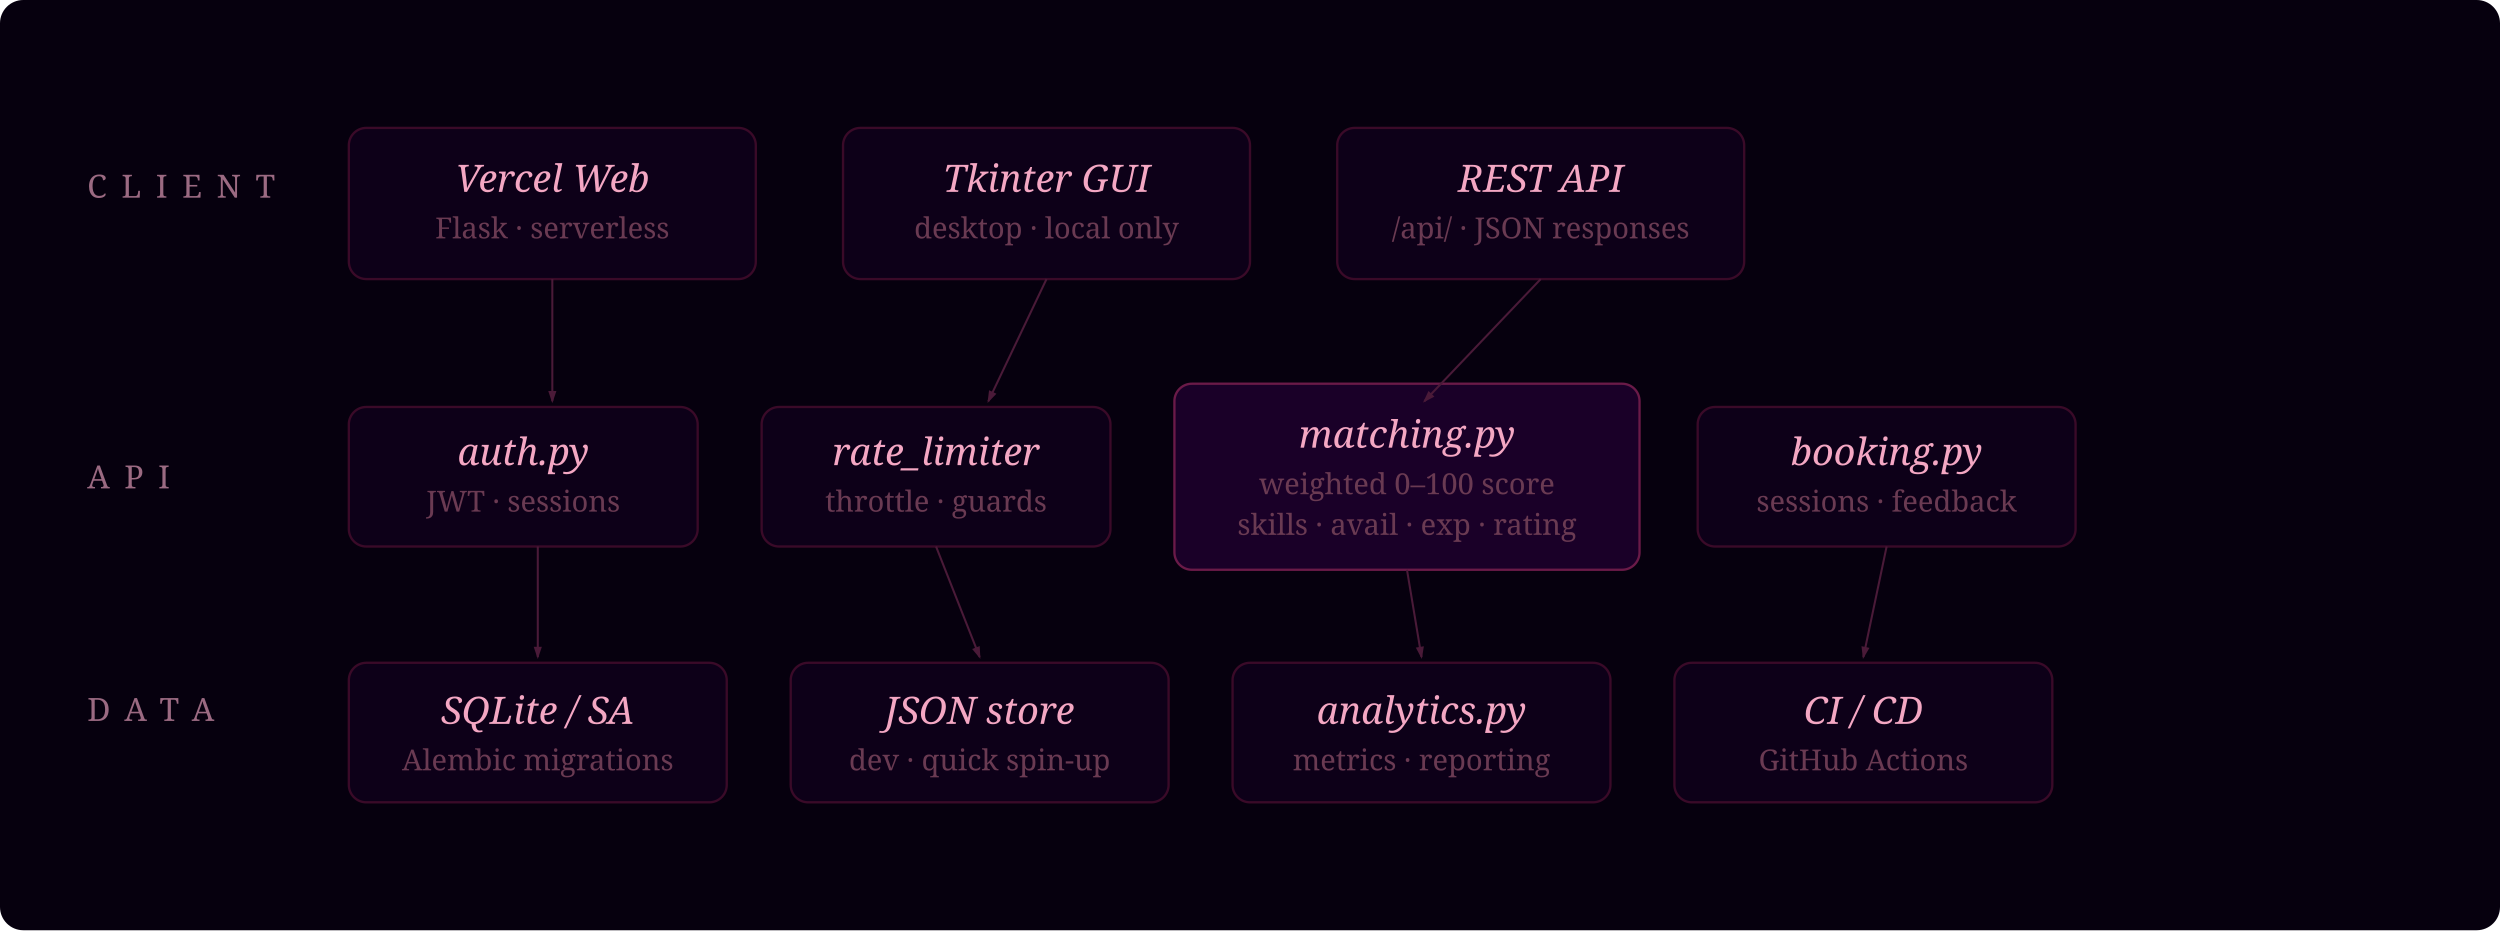
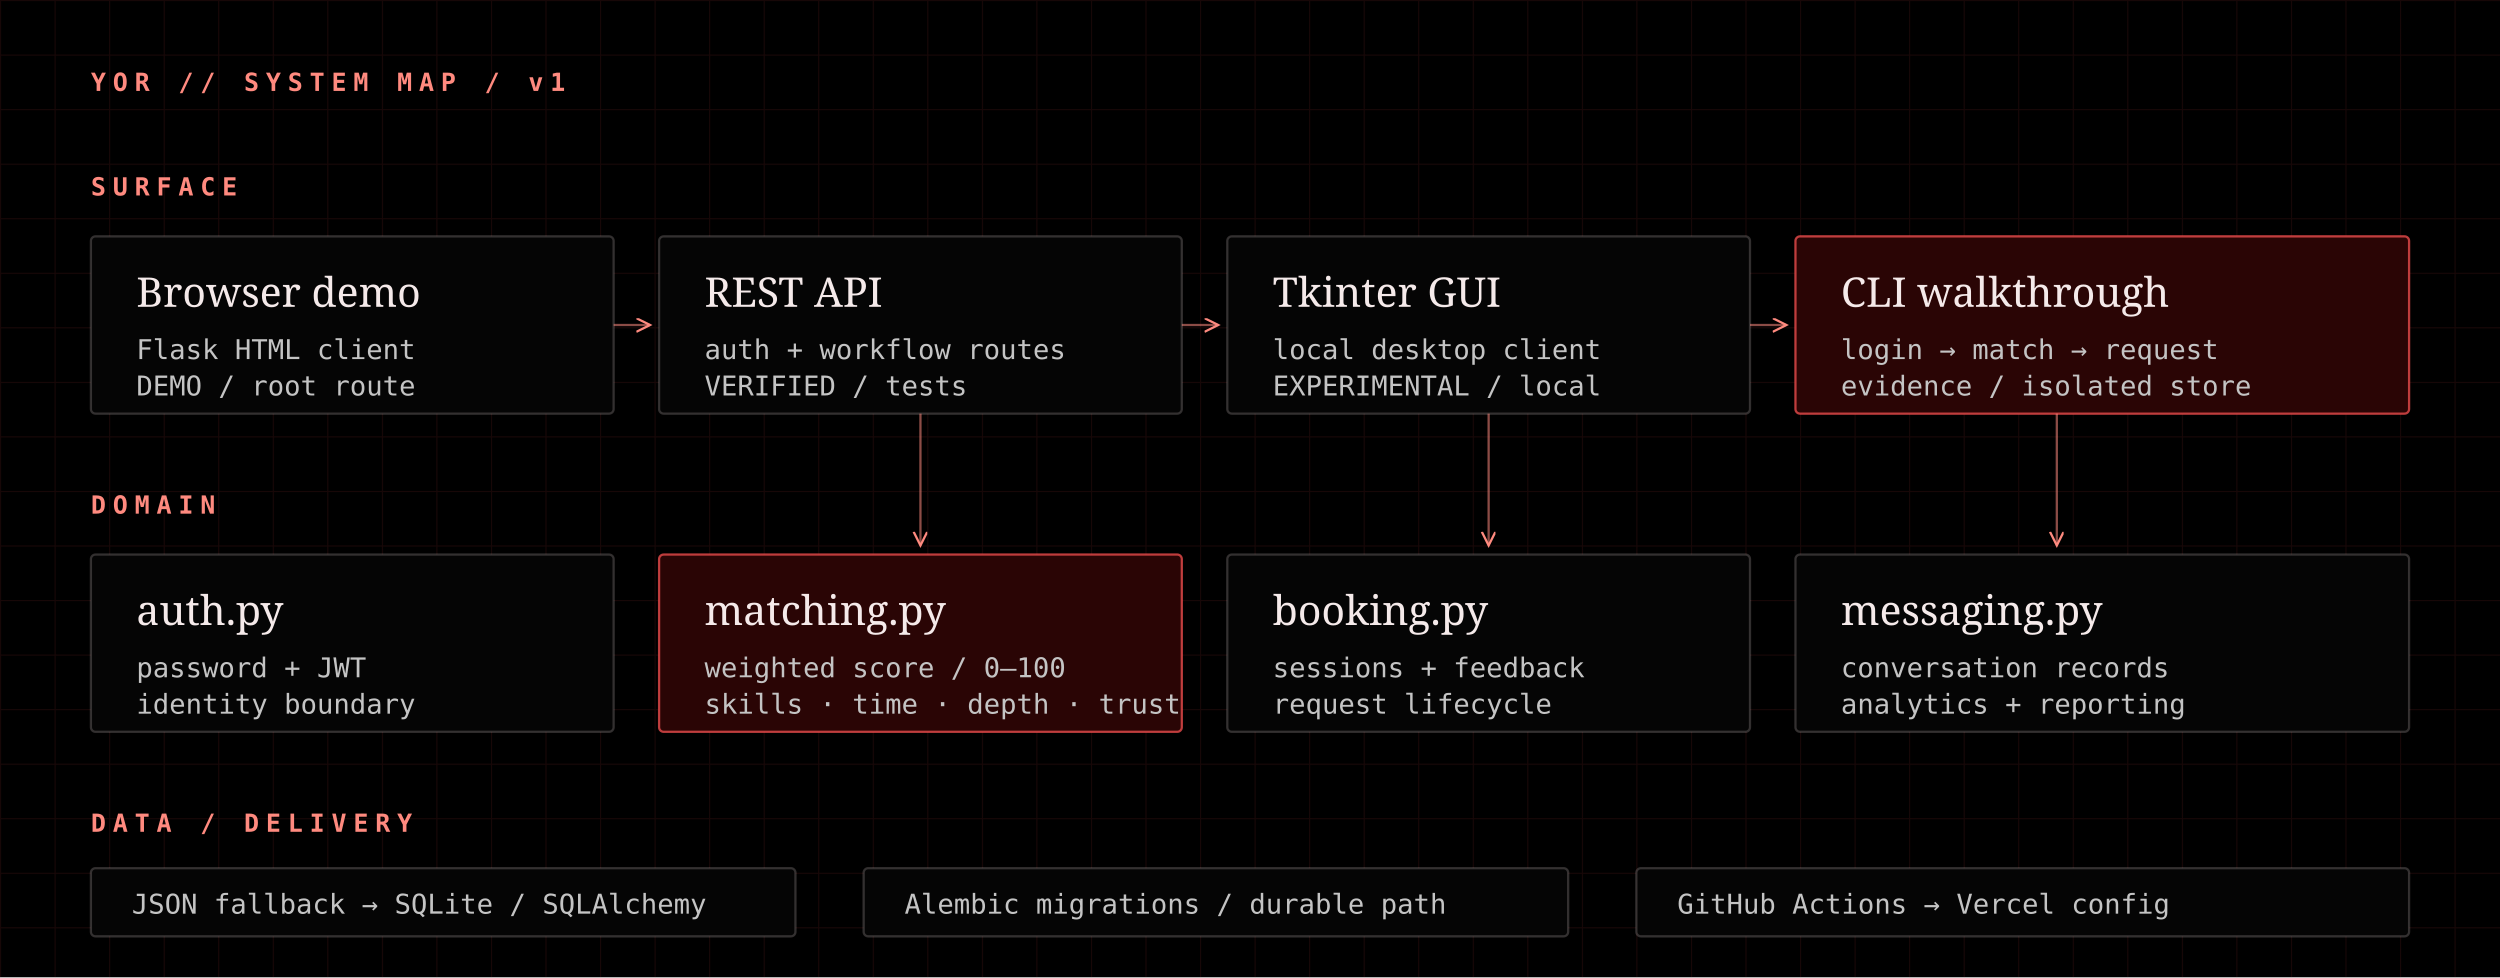
- <svg xmlns="http://www.w3.org/2000/svg" width="860" height="320" viewBox="0 0 860 320">
+ <svg xmlns="http://www.w3.org/2000/svg" width="1100" height="430" viewBox="0 0 1100 430" fill="none">
  <defs>
+     <pattern id="grid" width="24" height="24" patternUnits="userSpaceOnUse">
+       <path d="M24 0H0V24" stroke="#E84B4B" stroke-opacity=".1" />
+     </pattern>
+     <marker id="arrow" markerWidth="8" markerHeight="8" refX="6" refY="3" orient="auto">
+       <path d="M0 0L6 3L0 6" stroke="#FF8A7F" stroke-width="1" />
+     </marker>
    <style>
- .box{fill:#0d0018;stroke:#3a0a28;stroke-width:0.8}
- .eng{fill:#1a0028;stroke:#6a1a48;stroke-width:0.8}
- .lbl{font-family:Georgia,serif;font-size:11px;fill:#9b6a82;letter-spacing:5px}
- .title{font-family:Georgia,serif;font-size:13px;font-style:italic;fill:#f4a7c3}
- .sub{font-family:Georgia,serif;font-size:10px;fill:#6a3a52}
- .arr{stroke:#4a1a38;stroke-width:0.7;fill:none;marker-end:url(#arrowhead)}
- </style>
-     <marker id="arrowhead" markerWidth="6" markerHeight="4" refX="5" refY="2" orient="auto">
-       <polygon points="0 0, 6 2, 0 4" fill="#4a1a38" />
-     </marker>
+       .label{font:600 11px Consolas,monospace;letter-spacing:3px;fill:#FF8A7F}
+       .title{font:18px Georgia,serif;fill:#F5EAEA}
+       .copy{font:12px Consolas,monospace;fill:#C4C4C4}
+       .box{fill:#050505;stroke:#F5EAEA;stroke-opacity:.2}
+       .hot{fill:#2A0505;stroke:#E84B4B;stroke-opacity:.8}
+       .link{stroke:#FF8A7F;stroke-opacity:.55;stroke-width:1;marker-end:url(#arrow)}
+     </style>
  </defs>
-   <rect width="860" height="320" fill="#06000e" rx="8" />
-   <text x="30" y="68" class="lbl">CLIENT</text>
-   <text x="30" y="168" class="lbl">API</text>
-   <text x="30" y="248" class="lbl">DATA</text>
-   <rect x="120" y="44" width="140" height="52" rx="6" class="box" />
-   <text x="190" y="66" class="title" text-anchor="middle">Vercel Web</text>
-   <text x="190" y="82" class="sub" text-anchor="middle">Flask · serverless</text>
-   <rect x="290" y="44" width="140" height="52" rx="6" class="box" />
-   <text x="360" y="66" class="title" text-anchor="middle">Tkinter GUI</text>
-   <text x="360" y="82" class="sub" text-anchor="middle">desktop · local only</text>
-   <rect x="460" y="44" width="140" height="52" rx="6" class="box" />
-   <text x="530" y="66" class="title" text-anchor="middle">REST API</text>
-   <text x="530" y="82" class="sub" text-anchor="middle">/api/ · JSON responses</text>
-   <rect x="120" y="140" width="120" height="48" rx="6" class="box" />
-   <text x="180" y="160" class="title" text-anchor="middle">auth.py</text>
-   <text x="180" y="176" class="sub" text-anchor="middle">JWT · sessions</text>
-   <rect x="262" y="140" width="120" height="48" rx="6" class="box" />
-   <text x="322" y="160" class="title" text-anchor="middle">rate_limiter</text>
-   <text x="322" y="176" class="sub" text-anchor="middle">throttle · guards</text>
-   <rect x="404" y="132" width="160" height="64" rx="6" class="eng" />
-   <text x="484" y="154" class="title" text-anchor="middle">matching.py</text>
-   <text x="484" y="170" class="sub" text-anchor="middle">weighted 0–100 score</text>
-   <text x="484" y="184" class="sub" text-anchor="middle">skills · avail · exp · rating</text>
-   <rect x="584" y="140" width="130" height="48" rx="6" class="box" />
-   <text x="649" y="160" class="title" text-anchor="middle">booking.py</text>
-   <text x="649" y="176" class="sub" text-anchor="middle">sessions · feedback</text>
-   <rect x="120" y="228" width="130" height="48" rx="6" class="box" />
-   <text x="185" y="249" class="title" text-anchor="middle">SQLite / SA</text>
-   <text x="185" y="265" class="sub" text-anchor="middle">Alembic migrations</text>
-   <rect x="272" y="228" width="130" height="48" rx="6" class="box" />
-   <text x="337" y="249" class="title" text-anchor="middle">JSON store</text>
-   <text x="337" y="265" class="sub" text-anchor="middle">dev · quick spin-up</text>
-   <rect x="424" y="228" width="130" height="48" rx="6" class="box" />
-   <text x="489" y="249" class="title" text-anchor="middle">analytics.py</text>
-   <text x="489" y="265" class="sub" text-anchor="middle">metrics · reporting</text>
-   <rect x="576" y="228" width="130" height="48" rx="6" class="box" />
-   <text x="641" y="249" class="title" text-anchor="middle">CI / CD</text>
-   <text x="641" y="265" class="sub" text-anchor="middle">GitHub Actions</text>
-   <line x1="190" y1="96" x2="190" y2="138" class="arr" />
-   <line x1="360" y1="96" x2="340" y2="138" class="arr" />
-   <line x1="530" y1="96" x2="490" y2="138" class="arr" />
-   <line x1="185" y1="188" x2="185" y2="226" class="arr" />
-   <line x1="322" y1="188" x2="337" y2="226" class="arr" />
-   <line x1="484" y1="196" x2="489" y2="226" class="arr" />
-   <line x1="649" y1="188" x2="641" y2="226" class="arr" />
+   <rect width="1100" height="430" fill="#000000" />
+   <rect width="1100" height="430" fill="url(#grid)" />
+   <text x="40" y="40" class="label">YOR // SYSTEM MAP / v1</text>
+   <text x="40" y="86" class="label">SURFACE</text>
+   <rect x="40" y="104" width="230" height="78" rx="2" class="box" />
+   <text x="60" y="135" class="title">Browser demo</text>
+   <text x="60" y="158" class="copy">Flask HTML client</text>
+   <text x="60" y="174" class="copy">DEMO / root route</text>
+   <rect x="290" y="104" width="230" height="78" rx="2" class="box" />
+   <text x="310" y="135" class="title">REST API</text>
+   <text x="310" y="158" class="copy">auth + workflow routes</text>
+   <text x="310" y="174" class="copy">VERIFIED / tests</text>
+   <rect x="540" y="104" width="230" height="78" rx="2" class="box" />
+   <text x="560" y="135" class="title">Tkinter GUI</text>
+   <text x="560" y="158" class="copy">local desktop client</text>
+   <text x="560" y="174" class="copy">EXPERIMENTAL / local</text>
+   <rect x="790" y="104" width="270" height="78" rx="2" class="hot" />
+   <text x="810" y="135" class="title">CLI walkthrough</text>
+   <text x="810" y="158" class="copy">login → match → request</text>
+   <text x="810" y="174" class="copy">evidence / isolated store</text>
+   <text x="40" y="226" class="label">DOMAIN</text>
+   <rect x="40" y="244" width="230" height="78" rx="2" class="box" />
+   <text x="60" y="275" class="title">auth.py</text>
+   <text x="60" y="298" class="copy">password + JWT</text>
+   <text x="60" y="314" class="copy">identity boundary</text>
+   <rect x="290" y="244" width="230" height="78" rx="2" class="hot" />
+   <text x="310" y="275" class="title">matching.py</text>
+   <text x="310" y="298" class="copy">weighted score / 0–100</text>
+   <text x="310" y="314" class="copy">skills · time · depth · trust</text>
+   <rect x="540" y="244" width="230" height="78" rx="2" class="box" />
+   <text x="560" y="275" class="title">booking.py</text>
+   <text x="560" y="298" class="copy">sessions + feedback</text>
+   <text x="560" y="314" class="copy">request lifecycle</text>
+   <rect x="790" y="244" width="270" height="78" rx="2" class="box" />
+   <text x="810" y="275" class="title">messaging.py</text>
+   <text x="810" y="298" class="copy">conversation records</text>
+   <text x="810" y="314" class="copy">analytics + reporting</text>
+   <text x="40" y="366" class="label">DATA / DELIVERY</text>
+   <rect x="40" y="382" width="310" height="30" rx="2" class="box" />
+   <text x="58" y="402" class="copy">JSON fallback → SQLite / SQLAlchemy</text>
+   <rect x="380" y="382" width="310" height="30" rx="2" class="box" />
+   <text x="398" y="402" class="copy">Alembic migrations / durable path</text>
+   <rect x="720" y="382" width="340" height="30" rx="2" class="box" />
+   <text x="738" y="402" class="copy">GitHub Actions → Vercel config</text>
+   <path d="M270 143H286" class="link" />
+   <path d="M520 143H536" class="link" />
+   <path d="M770 143H786" class="link" />
+   <path d="M405 182V240" class="link" />
+   <path d="M655 182V240" class="link" />
+   <path d="M905 182V240" class="link" />
</svg>
